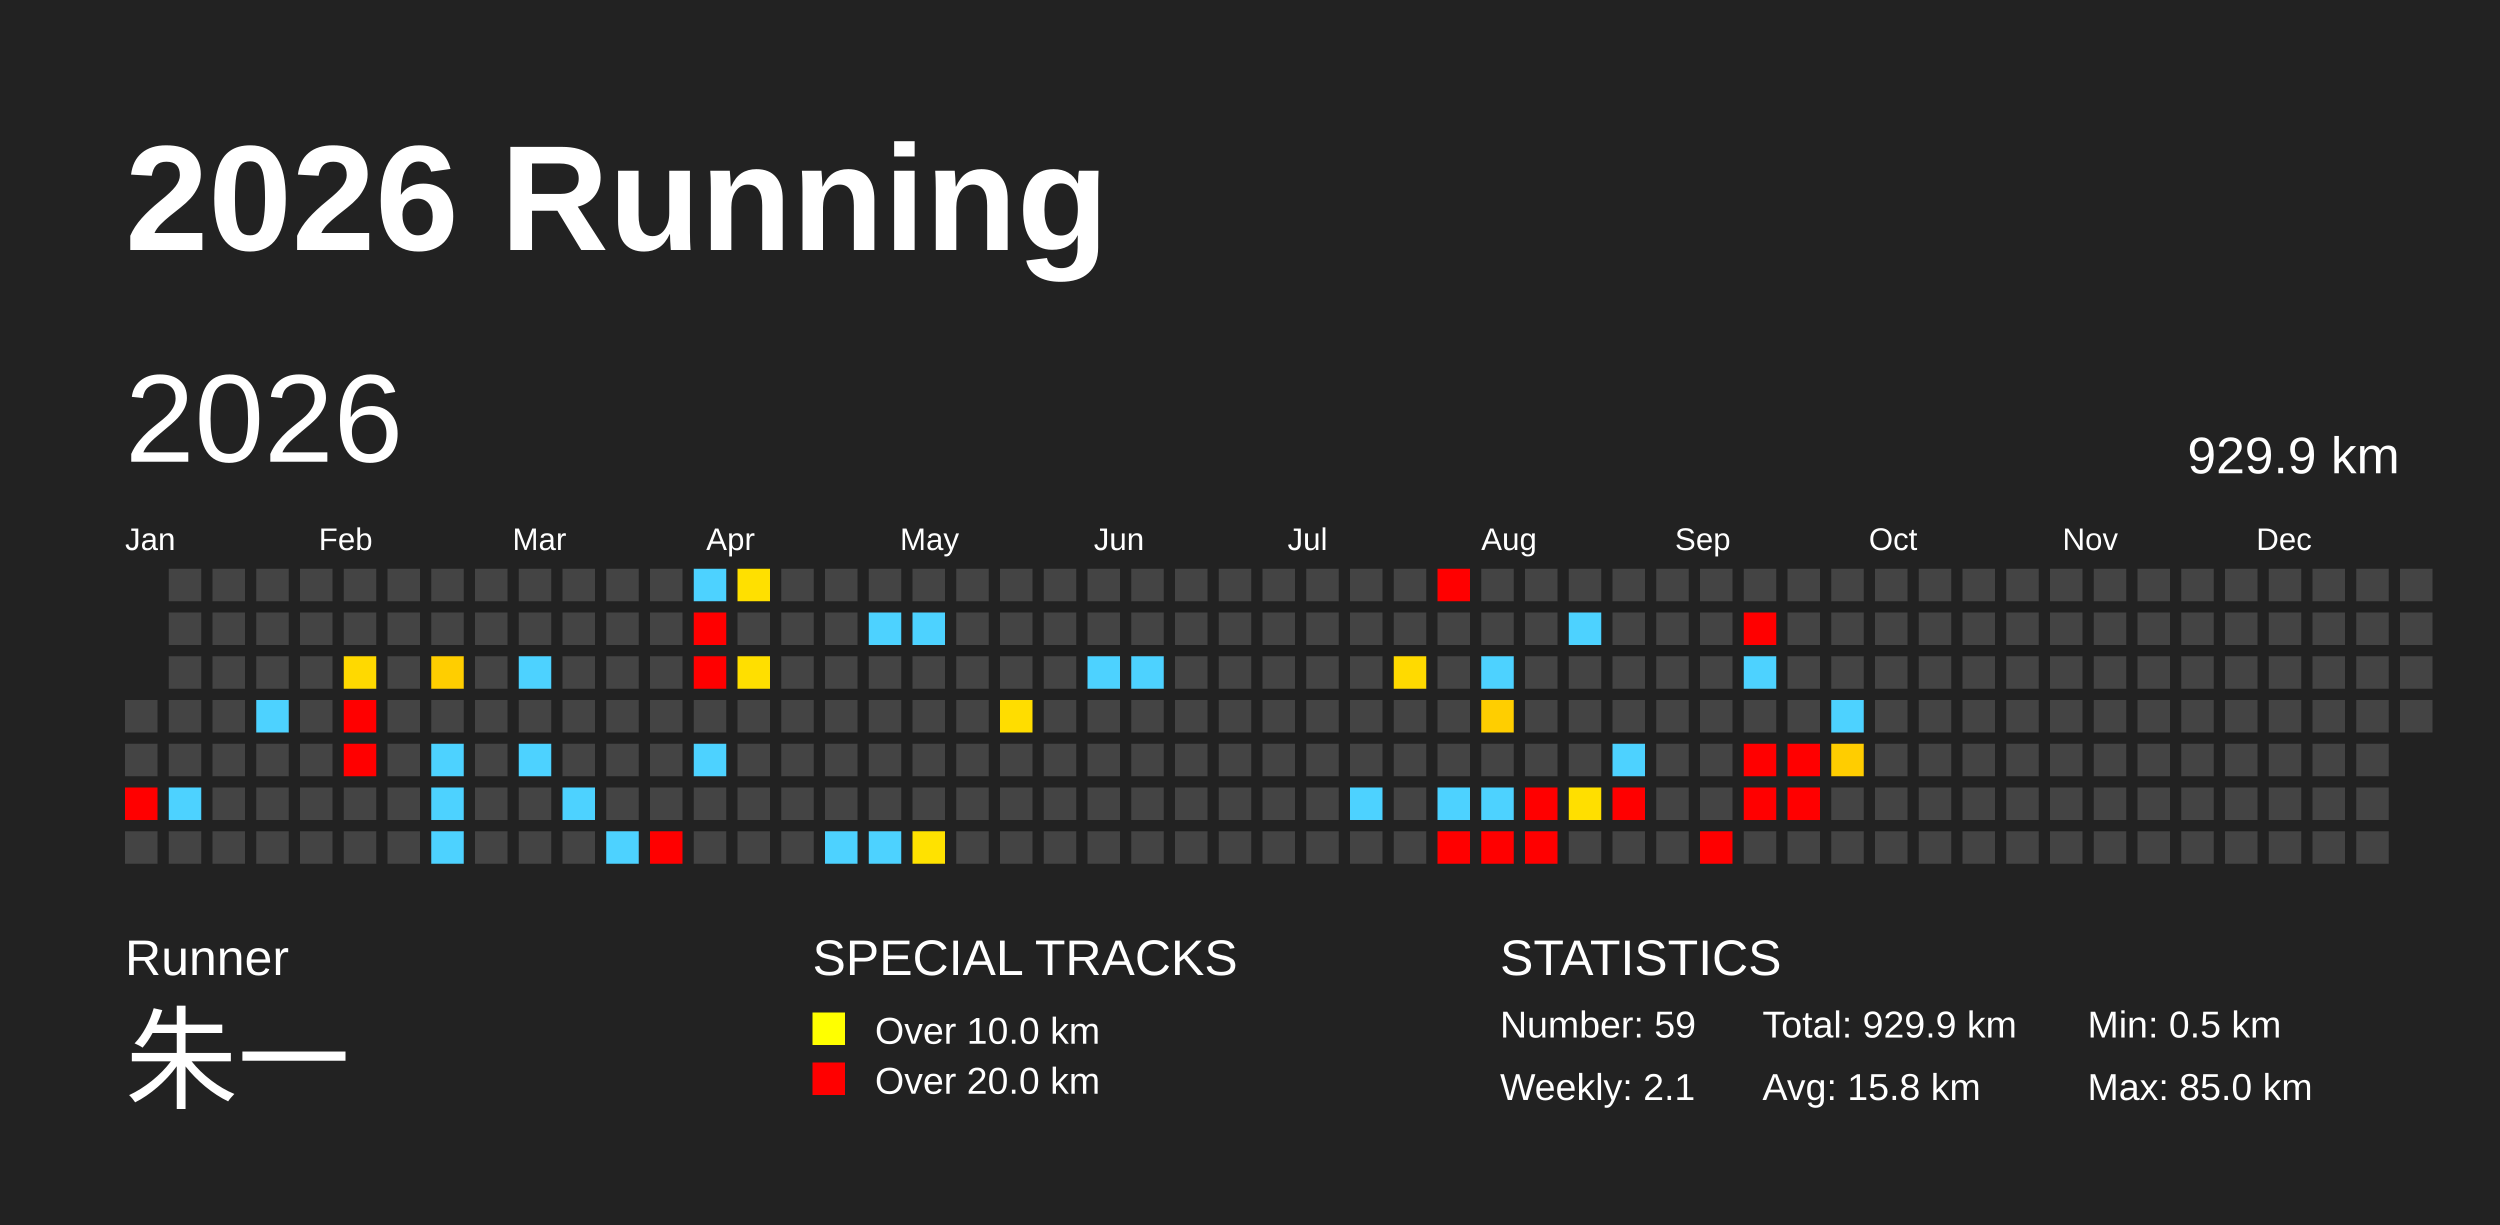
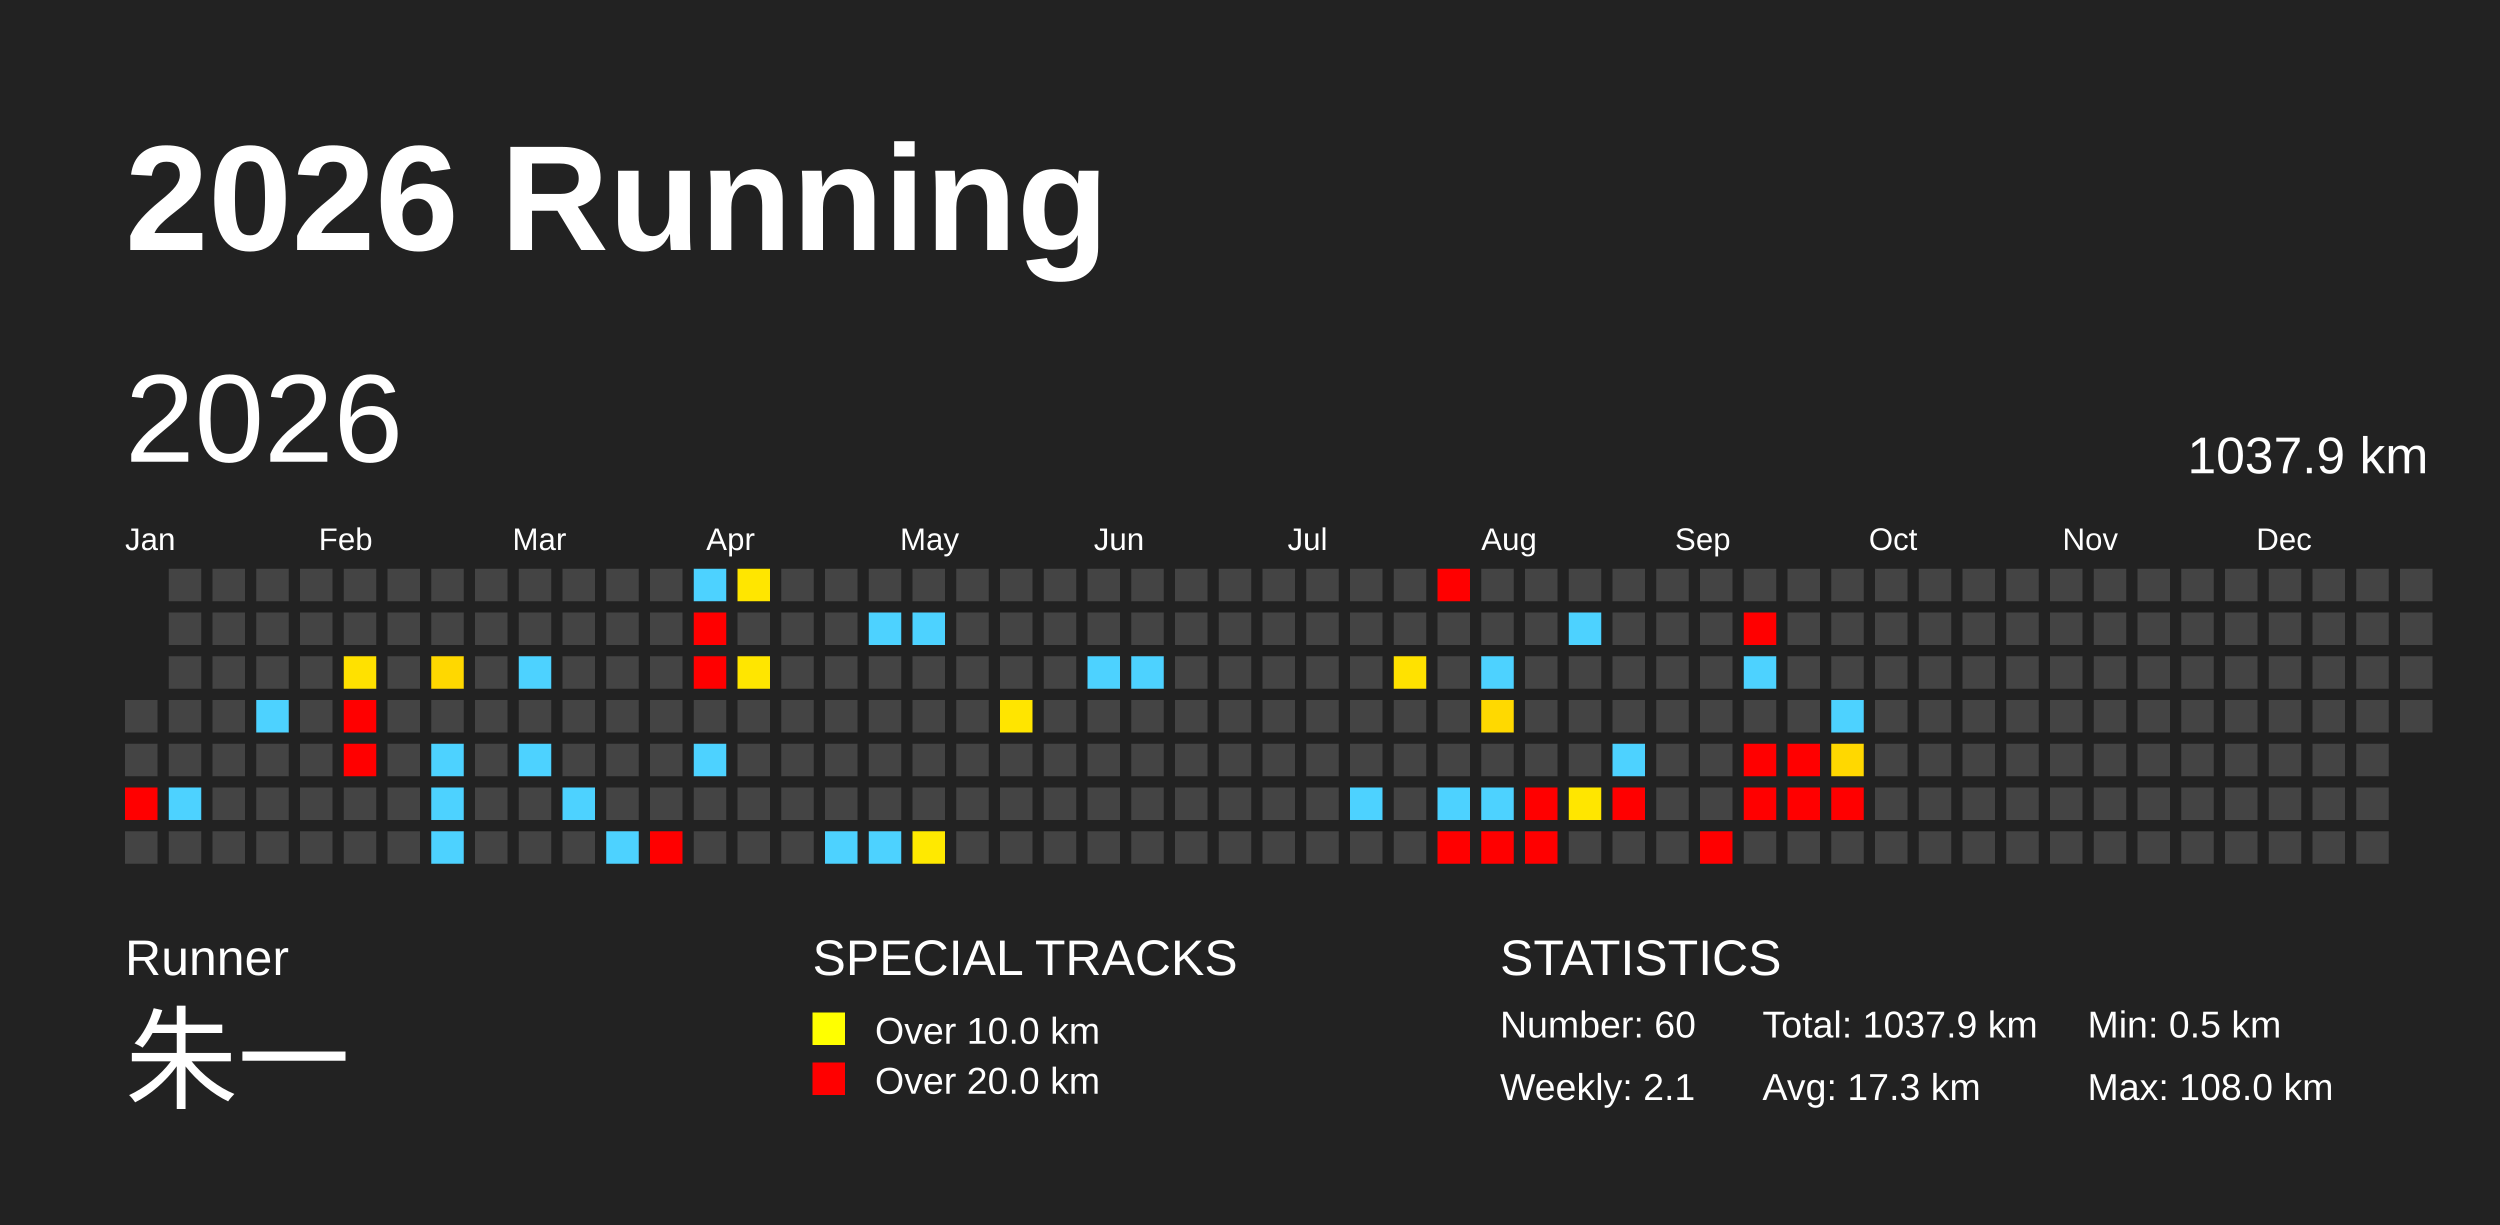
<svg xmlns="http://www.w3.org/2000/svg" baseProfile="full" height="98mm" version="1.1" viewBox="0,0,200,98" width="200mm">
  <defs />
  <rect fill="#222222" height="98" width="200" x="0" y="0" />
  <text fill="#FFFFFF" style="font-size:12px; font-family:Arial; font-weight:bold;" x="10" y="20">2026 Running</text>
  <text fill="#FFFFFF" style="font-size:4px; font-family:Arial" x="10" y="78">Runner</text>
  <text fill="#FFFFFF" style="font-size:9px; font-family:Arial" x="10" y="88">朱一</text>
  <text fill="#FFFFFF" style="font-size:4px; font-family:Arial" x="65" y="78">SPECIAL TRACKS</text>
  <rect fill="yellow" height="2.6" width="2.6" x="65" y="81" />
  <text fill="#FFFFFF" style="font-size:3px; font-family:Arial" x="70" y="83.5">Over 10.0 km</text>
  <rect fill="red" height="2.6" width="2.6" x="65" y="85" />
  <text fill="#FFFFFF" style="font-size:3px; font-family:Arial" x="70" y="87.5">Over 20.0 km</text>
  <text fill="#FFFFFF" style="font-size:4px; font-family:Arial" x="120" y="78">STATISTICS</text>
-   <text fill="#FFFFFF" style="font-size:3px; font-family:Arial" x="120" y="83">Number: 59</text>
+   <text fill="#FFFFFF" style="font-size:3px; font-family:Arial" x="120" y="83">Number: 60</text>
  <text fill="#FFFFFF" style="font-size:3px; font-family:Arial" x="120" y="88">Weekly: 2.1</text>
-   <text fill="#FFFFFF" style="font-size:3px; font-family:Arial" x="141" y="83">Total: 929.9 km</text>
-   <text fill="#FFFFFF" style="font-size:3px; font-family:Arial" x="141" y="88">Avg: 15.8 km</text>
+   <text fill="#FFFFFF" style="font-size:3px; font-family:Arial" x="141" y="83">Total: 1037.9 km</text>
+   <text fill="#FFFFFF" style="font-size:3px; font-family:Arial" x="141" y="88">Avg: 17.3 km</text>
  <text fill="#FFFFFF" style="font-size:3px; font-family:Arial" x="167" y="83">Min: 0.5 km</text>
-   <text fill="#FFFFFF" style="font-size:3px; font-family:Arial" x="167" y="88">Max: 85.0 km</text>
+   <text fill="#FFFFFF" style="font-size:3px; font-family:Arial" x="167" y="88">Max: 108.0 km</text>
  <text dominant-baseline="hanging" fill="#FFFFFF" style="font-size:10.0px; font-family:Arial;" x="10" y="30">2026</text>
-   <text dominant-baseline="hanging" fill="#FFFFFF" style="font-size:4.125px; font-family:Arial;" x="175" y="35">929.9 km</text>
+   <text dominant-baseline="hanging" fill="#FFFFFF" style="font-size:4.125px; font-family:Arial;" x="175" y="35">1037.9 km</text>
  <text fill="#FFFFFF" style="font-size:2.5px; font-family:Arial" x="10.0" y="44">Jan</text>
  <text fill="#FFFFFF" style="font-size:2.5px; font-family:Arial" x="25.5" y="44">Feb</text>
  <text fill="#FFFFFF" style="font-size:2.5px; font-family:Arial" x="41.0" y="44">Mar</text>
  <text fill="#FFFFFF" style="font-size:2.5px; font-family:Arial" x="56.5" y="44">Apr</text>
  <text fill="#FFFFFF" style="font-size:2.5px; font-family:Arial" x="72.0" y="44">May</text>
  <text fill="#FFFFFF" style="font-size:2.5px; font-family:Arial" x="87.5" y="44">Jun</text>
  <text fill="#FFFFFF" style="font-size:2.5px; font-family:Arial" x="103.0" y="44">Jul</text>
  <text fill="#FFFFFF" style="font-size:2.5px; font-family:Arial" x="118.5" y="44">Aug</text>
  <text fill="#FFFFFF" style="font-size:2.5px; font-family:Arial" x="134.0" y="44">Sep</text>
  <text fill="#FFFFFF" style="font-size:2.5px; font-family:Arial" x="149.5" y="44">Oct</text>
  <text fill="#FFFFFF" style="font-size:2.5px; font-family:Arial" x="165.0" y="44">Nov</text>
  <text fill="#FFFFFF" style="font-size:2.5px; font-family:Arial" x="180.5" y="44">Dec</text>
  <rect fill="#444444" height="2.6" width="2.6" x="10.0" y="56.0" />
  <rect fill="#444444" height="2.6" width="2.6" x="10.0" y="59.5" />
  <rect fill="red" height="2.6" width="2.6" x="10.0" y="63.0" />
  <rect fill="#444444" height="2.6" width="2.6" x="10.0" y="66.5" />
  <rect fill="#444444" height="2.6" width="2.6" x="13.5" y="45.5" />
  <rect fill="#444444" height="2.6" width="2.6" x="13.5" y="49.0" />
  <rect fill="#444444" height="2.6" width="2.6" x="13.5" y="52.5" />
  <rect fill="#444444" height="2.6" width="2.6" x="13.5" y="56.0" />
  <rect fill="#444444" height="2.6" width="2.6" x="13.5" y="59.5" />
  <rect fill="#4dd2ff" height="2.6" width="2.6" x="13.5" y="63.0" />
  <rect fill="#444444" height="2.6" width="2.6" x="13.5" y="66.5" />
  <rect fill="#444444" height="2.6" width="2.6" x="17.0" y="45.5" />
  <rect fill="#444444" height="2.6" width="2.6" x="17.0" y="49.0" />
  <rect fill="#444444" height="2.6" width="2.6" x="17.0" y="52.5" />
  <rect fill="#444444" height="2.6" width="2.6" x="17.0" y="56.0" />
  <rect fill="#444444" height="2.6" width="2.6" x="17.0" y="59.5" />
  <rect fill="#444444" height="2.6" width="2.6" x="17.0" y="63.0" />
  <rect fill="#444444" height="2.6" width="2.6" x="17.0" y="66.5" />
  <rect fill="#444444" height="2.6" width="2.6" x="20.5" y="45.5" />
  <rect fill="#444444" height="2.6" width="2.6" x="20.5" y="49.0" />
  <rect fill="#444444" height="2.6" width="2.6" x="20.5" y="52.5" />
  <rect fill="#4dd2ff" height="2.6" width="2.6" x="20.5" y="56.0" />
  <rect fill="#444444" height="2.6" width="2.6" x="20.5" y="59.5" />
  <rect fill="#444444" height="2.6" width="2.6" x="20.5" y="63.0" />
  <rect fill="#444444" height="2.6" width="2.6" x="20.5" y="66.5" />
  <rect fill="#444444" height="2.6" width="2.6" x="24.0" y="45.5" />
  <rect fill="#444444" height="2.6" width="2.6" x="24.0" y="49.0" />
  <rect fill="#444444" height="2.6" width="2.6" x="24.0" y="52.5" />
  <rect fill="#444444" height="2.6" width="2.6" x="24.0" y="56.0" />
  <rect fill="#444444" height="2.6" width="2.6" x="24.0" y="59.5" />
  <rect fill="#444444" height="2.6" width="2.6" x="24.0" y="63.0" />
  <rect fill="#444444" height="2.6" width="2.6" x="24.0" y="66.5" />
  <rect fill="#444444" height="2.6" width="2.6" x="27.5" y="45.5" />
  <rect fill="#444444" height="2.6" width="2.6" x="27.5" y="49.0" />
-   <rect fill="#ffd900" height="2.6" width="2.6" x="27.5" y="52.5" />
+   <rect fill="#ffe100" height="2.6" width="2.6" x="27.5" y="52.5" />
  <rect fill="red" height="2.6" width="2.6" x="27.5" y="56.0" />
  <rect fill="red" height="2.6" width="2.6" x="27.5" y="59.5" />
  <rect fill="#444444" height="2.6" width="2.6" x="27.5" y="63.0" />
  <rect fill="#444444" height="2.6" width="2.6" x="27.5" y="66.5" />
  <rect fill="#444444" height="2.6" width="2.6" x="31.0" y="45.5" />
  <rect fill="#444444" height="2.6" width="2.6" x="31.0" y="49.0" />
  <rect fill="#444444" height="2.6" width="2.6" x="31.0" y="52.5" />
  <rect fill="#444444" height="2.6" width="2.6" x="31.0" y="56.0" />
  <rect fill="#444444" height="2.6" width="2.6" x="31.0" y="59.5" />
  <rect fill="#444444" height="2.6" width="2.6" x="31.0" y="63.0" />
  <rect fill="#444444" height="2.6" width="2.6" x="31.0" y="66.5" />
  <rect fill="#444444" height="2.6" width="2.6" x="34.5" y="45.5" />
  <rect fill="#444444" height="2.6" width="2.6" x="34.5" y="49.0" />
-   <rect fill="#ffce00" height="2.6" width="2.6" x="34.5" y="52.5" />
+   <rect fill="#ffd800" height="2.6" width="2.6" x="34.5" y="52.5" />
  <rect fill="#444444" height="2.6" width="2.6" x="34.5" y="56.0" />
  <rect fill="#4dd2ff" height="2.6" width="2.6" x="34.5" y="59.5" />
  <rect fill="#4dd2ff" height="2.6" width="2.6" x="34.5" y="63.0" />
  <rect fill="#4dd2ff" height="2.6" width="2.6" x="34.5" y="66.5" />
  <rect fill="#444444" height="2.6" width="2.6" x="38.0" y="45.5" />
  <rect fill="#444444" height="2.6" width="2.6" x="38.0" y="49.0" />
  <rect fill="#444444" height="2.6" width="2.6" x="38.0" y="52.5" />
  <rect fill="#444444" height="2.6" width="2.6" x="38.0" y="56.0" />
  <rect fill="#444444" height="2.6" width="2.6" x="38.0" y="59.5" />
  <rect fill="#444444" height="2.6" width="2.6" x="38.0" y="63.0" />
  <rect fill="#444444" height="2.6" width="2.6" x="38.0" y="66.5" />
  <rect fill="#444444" height="2.6" width="2.6" x="41.5" y="45.5" />
  <rect fill="#444444" height="2.6" width="2.6" x="41.5" y="49.0" />
  <rect fill="#4dd2ff" height="2.6" width="2.6" x="41.5" y="52.5" />
  <rect fill="#444444" height="2.6" width="2.6" x="41.5" y="56.0" />
  <rect fill="#4dd2ff" height="2.6" width="2.6" x="41.5" y="59.5" />
  <rect fill="#444444" height="2.6" width="2.6" x="41.5" y="63.0" />
  <rect fill="#444444" height="2.6" width="2.6" x="41.5" y="66.5" />
  <rect fill="#444444" height="2.6" width="2.6" x="45.0" y="45.5" />
  <rect fill="#444444" height="2.6" width="2.6" x="45.0" y="49.0" />
  <rect fill="#444444" height="2.6" width="2.6" x="45.0" y="52.5" />
  <rect fill="#444444" height="2.6" width="2.6" x="45.0" y="56.0" />
  <rect fill="#444444" height="2.6" width="2.6" x="45.0" y="59.5" />
  <rect fill="#4dd2ff" height="2.6" width="2.6" x="45.0" y="63.0" />
  <rect fill="#444444" height="2.6" width="2.6" x="45.0" y="66.5" />
  <rect fill="#444444" height="2.6" width="2.6" x="48.5" y="45.5" />
  <rect fill="#444444" height="2.6" width="2.6" x="48.5" y="49.0" />
  <rect fill="#444444" height="2.6" width="2.6" x="48.5" y="52.5" />
  <rect fill="#444444" height="2.6" width="2.6" x="48.5" y="56.0" />
  <rect fill="#444444" height="2.6" width="2.6" x="48.5" y="59.5" />
  <rect fill="#444444" height="2.6" width="2.6" x="48.5" y="63.0" />
  <rect fill="#4dd2ff" height="2.6" width="2.6" x="48.5" y="66.5" />
  <rect fill="#444444" height="2.6" width="2.6" x="52.0" y="45.5" />
  <rect fill="#444444" height="2.6" width="2.6" x="52.0" y="49.0" />
  <rect fill="#444444" height="2.6" width="2.6" x="52.0" y="52.5" />
  <rect fill="#444444" height="2.6" width="2.6" x="52.0" y="56.0" />
  <rect fill="#444444" height="2.6" width="2.6" x="52.0" y="59.5" />
  <rect fill="#444444" height="2.6" width="2.6" x="52.0" y="63.0" />
  <rect fill="red" height="2.6" width="2.6" x="52.0" y="66.5" />
  <rect fill="#4dd2ff" height="2.6" width="2.6" x="55.5" y="45.5" />
  <rect fill="red" height="2.6" width="2.6" x="55.5" y="49.0" />
  <rect fill="red" height="2.6" width="2.6" x="55.5" y="52.5" />
  <rect fill="#444444" height="2.6" width="2.6" x="55.5" y="56.0" />
  <rect fill="#4dd2ff" height="2.6" width="2.6" x="55.5" y="59.5" />
  <rect fill="#444444" height="2.6" width="2.6" x="55.5" y="63.0" />
  <rect fill="#444444" height="2.6" width="2.6" x="55.5" y="66.5" />
-   <rect fill="#ffe000" height="2.6" width="2.6" x="59.0" y="45.5" />
+   <rect fill="#ffe600" height="2.6" width="2.6" x="59.0" y="45.5" />
  <rect fill="#444444" height="2.6" width="2.6" x="59.0" y="49.0" />
-   <rect fill="#ffdf00" height="2.6" width="2.6" x="59.0" y="52.5" />
+   <rect fill="#ffe600" height="2.6" width="2.6" x="59.0" y="52.5" />
  <rect fill="#444444" height="2.6" width="2.6" x="59.0" y="56.0" />
  <rect fill="#444444" height="2.6" width="2.6" x="59.0" y="59.5" />
  <rect fill="#444444" height="2.6" width="2.6" x="59.0" y="63.0" />
  <rect fill="#444444" height="2.6" width="2.6" x="59.0" y="66.5" />
  <rect fill="#444444" height="2.6" width="2.6" x="62.5" y="45.5" />
  <rect fill="#444444" height="2.6" width="2.6" x="62.5" y="49.0" />
  <rect fill="#444444" height="2.6" width="2.6" x="62.5" y="52.5" />
  <rect fill="#444444" height="2.6" width="2.6" x="62.5" y="56.0" />
  <rect fill="#444444" height="2.6" width="2.6" x="62.5" y="59.5" />
  <rect fill="#444444" height="2.6" width="2.6" x="62.5" y="63.0" />
  <rect fill="#444444" height="2.6" width="2.6" x="62.5" y="66.5" />
  <rect fill="#444444" height="2.6" width="2.6" x="66.0" y="45.5" />
  <rect fill="#444444" height="2.6" width="2.6" x="66.0" y="49.0" />
  <rect fill="#444444" height="2.6" width="2.6" x="66.0" y="52.5" />
  <rect fill="#444444" height="2.6" width="2.6" x="66.0" y="56.0" />
  <rect fill="#444444" height="2.6" width="2.6" x="66.0" y="59.5" />
  <rect fill="#444444" height="2.6" width="2.6" x="66.0" y="63.0" />
  <rect fill="#4dd2ff" height="2.6" width="2.6" x="66.0" y="66.5" />
  <rect fill="#444444" height="2.6" width="2.6" x="69.5" y="45.5" />
  <rect fill="#4dd2ff" height="2.6" width="2.6" x="69.5" y="49.0" />
  <rect fill="#444444" height="2.6" width="2.6" x="69.5" y="52.5" />
  <rect fill="#444444" height="2.6" width="2.6" x="69.5" y="56.0" />
  <rect fill="#444444" height="2.6" width="2.6" x="69.5" y="59.5" />
  <rect fill="#444444" height="2.6" width="2.6" x="69.5" y="63.0" />
  <rect fill="#4dd2ff" height="2.6" width="2.6" x="69.5" y="66.5" />
  <rect fill="#444444" height="2.6" width="2.6" x="73.0" y="45.5" />
  <rect fill="#4dd2ff" height="2.6" width="2.6" x="73.0" y="49.0" />
  <rect fill="#444444" height="2.6" width="2.6" x="73.0" y="52.5" />
  <rect fill="#444444" height="2.6" width="2.6" x="73.0" y="56.0" />
  <rect fill="#444444" height="2.6" width="2.6" x="73.0" y="59.5" />
  <rect fill="#444444" height="2.6" width="2.6" x="73.0" y="63.0" />
-   <rect fill="#ffe200" height="2.6" width="2.6" x="73.0" y="66.5" />
+   <rect fill="#ffe900" height="2.6" width="2.6" x="73.0" y="66.5" />
  <rect fill="#444444" height="2.6" width="2.6" x="76.5" y="45.5" />
  <rect fill="#444444" height="2.6" width="2.6" x="76.5" y="49.0" />
  <rect fill="#444444" height="2.6" width="2.6" x="76.5" y="52.5" />
  <rect fill="#444444" height="2.6" width="2.6" x="76.5" y="56.0" />
  <rect fill="#444444" height="2.6" width="2.6" x="76.5" y="59.5" />
  <rect fill="#444444" height="2.6" width="2.6" x="76.5" y="63.0" />
  <rect fill="#444444" height="2.6" width="2.6" x="76.5" y="66.5" />
  <rect fill="#444444" height="2.6" width="2.6" x="80.0" y="45.5" />
  <rect fill="#444444" height="2.6" width="2.6" x="80.0" y="49.0" />
  <rect fill="#444444" height="2.6" width="2.6" x="80.0" y="52.5" />
-   <rect fill="#ffdd00" height="2.6" width="2.6" x="80.0" y="56.0" />
+   <rect fill="#ffe500" height="2.6" width="2.6" x="80.0" y="56.0" />
  <rect fill="#444444" height="2.6" width="2.6" x="80.0" y="59.5" />
  <rect fill="#444444" height="2.6" width="2.6" x="80.0" y="63.0" />
  <rect fill="#444444" height="2.6" width="2.6" x="80.0" y="66.5" />
  <rect fill="#444444" height="2.6" width="2.6" x="83.5" y="45.5" />
  <rect fill="#444444" height="2.6" width="2.6" x="83.5" y="49.0" />
  <rect fill="#444444" height="2.6" width="2.6" x="83.5" y="52.5" />
  <rect fill="#444444" height="2.6" width="2.6" x="83.5" y="56.0" />
  <rect fill="#444444" height="2.6" width="2.6" x="83.5" y="59.5" />
  <rect fill="#444444" height="2.6" width="2.6" x="83.5" y="63.0" />
  <rect fill="#444444" height="2.6" width="2.6" x="83.5" y="66.5" />
  <rect fill="#444444" height="2.6" width="2.6" x="87.0" y="45.5" />
  <rect fill="#444444" height="2.6" width="2.6" x="87.0" y="49.0" />
  <rect fill="#4dd2ff" height="2.6" width="2.6" x="87.0" y="52.5" />
  <rect fill="#444444" height="2.6" width="2.6" x="87.0" y="56.0" />
  <rect fill="#444444" height="2.6" width="2.6" x="87.0" y="59.5" />
  <rect fill="#444444" height="2.6" width="2.6" x="87.0" y="63.0" />
  <rect fill="#444444" height="2.6" width="2.6" x="87.0" y="66.5" />
  <rect fill="#444444" height="2.6" width="2.6" x="90.5" y="45.5" />
  <rect fill="#444444" height="2.6" width="2.6" x="90.5" y="49.0" />
  <rect fill="#4dd2ff" height="2.6" width="2.6" x="90.5" y="52.5" />
  <rect fill="#444444" height="2.6" width="2.6" x="90.5" y="56.0" />
  <rect fill="#444444" height="2.6" width="2.6" x="90.5" y="59.5" />
  <rect fill="#444444" height="2.6" width="2.6" x="90.5" y="63.0" />
  <rect fill="#444444" height="2.6" width="2.6" x="90.5" y="66.5" />
  <rect fill="#444444" height="2.6" width="2.6" x="94.0" y="45.5" />
  <rect fill="#444444" height="2.6" width="2.6" x="94.0" y="49.0" />
  <rect fill="#444444" height="2.6" width="2.6" x="94.0" y="52.5" />
  <rect fill="#444444" height="2.6" width="2.6" x="94.0" y="56.0" />
  <rect fill="#444444" height="2.6" width="2.6" x="94.0" y="59.5" />
  <rect fill="#444444" height="2.6" width="2.6" x="94.0" y="63.0" />
  <rect fill="#444444" height="2.6" width="2.6" x="94.0" y="66.5" />
  <rect fill="#444444" height="2.6" width="2.6" x="97.5" y="45.5" />
  <rect fill="#444444" height="2.6" width="2.6" x="97.5" y="49.0" />
  <rect fill="#444444" height="2.6" width="2.6" x="97.5" y="52.5" />
  <rect fill="#444444" height="2.6" width="2.6" x="97.5" y="56.0" />
  <rect fill="#444444" height="2.6" width="2.6" x="97.5" y="59.5" />
  <rect fill="#444444" height="2.6" width="2.6" x="97.5" y="63.0" />
  <rect fill="#444444" height="2.6" width="2.6" x="97.5" y="66.5" />
  <rect fill="#444444" height="2.6" width="2.6" x="101.0" y="45.5" />
  <rect fill="#444444" height="2.6" width="2.6" x="101.0" y="49.0" />
  <rect fill="#444444" height="2.6" width="2.6" x="101.0" y="52.5" />
  <rect fill="#444444" height="2.6" width="2.6" x="101.0" y="56.0" />
  <rect fill="#444444" height="2.6" width="2.6" x="101.0" y="59.5" />
  <rect fill="#444444" height="2.6" width="2.6" x="101.0" y="63.0" />
  <rect fill="#444444" height="2.6" width="2.6" x="101.0" y="66.5" />
  <rect fill="#444444" height="2.6" width="2.6" x="104.5" y="45.5" />
  <rect fill="#444444" height="2.6" width="2.6" x="104.5" y="49.0" />
  <rect fill="#444444" height="2.6" width="2.6" x="104.5" y="52.5" />
  <rect fill="#444444" height="2.6" width="2.6" x="104.5" y="56.0" />
  <rect fill="#444444" height="2.6" width="2.6" x="104.5" y="59.5" />
  <rect fill="#444444" height="2.6" width="2.6" x="104.5" y="63.0" />
  <rect fill="#444444" height="2.6" width="2.6" x="104.5" y="66.5" />
  <rect fill="#444444" height="2.6" width="2.6" x="108.0" y="45.5" />
  <rect fill="#444444" height="2.6" width="2.6" x="108.0" y="49.0" />
  <rect fill="#444444" height="2.6" width="2.6" x="108.0" y="52.5" />
  <rect fill="#444444" height="2.6" width="2.6" x="108.0" y="56.0" />
  <rect fill="#444444" height="2.6" width="2.6" x="108.0" y="59.5" />
  <rect fill="#4dd2ff" height="2.6" width="2.6" x="108.0" y="63.0" />
  <rect fill="#444444" height="2.6" width="2.6" x="108.0" y="66.5" />
  <rect fill="#444444" height="2.6" width="2.6" x="111.5" y="45.5" />
  <rect fill="#444444" height="2.6" width="2.6" x="111.5" y="49.0" />
-   <rect fill="#ffda00" height="2.6" width="2.6" x="111.5" y="52.5" />
+   <rect fill="#ffe200" height="2.6" width="2.6" x="111.5" y="52.5" />
  <rect fill="#444444" height="2.6" width="2.6" x="111.5" y="56.0" />
  <rect fill="#444444" height="2.6" width="2.6" x="111.5" y="59.5" />
  <rect fill="#444444" height="2.6" width="2.6" x="111.5" y="63.0" />
  <rect fill="#444444" height="2.6" width="2.6" x="111.5" y="66.5" />
  <rect fill="red" height="2.6" width="2.6" x="115.0" y="45.5" />
  <rect fill="#444444" height="2.6" width="2.6" x="115.0" y="49.0" />
  <rect fill="#444444" height="2.6" width="2.6" x="115.0" y="52.5" />
  <rect fill="#444444" height="2.6" width="2.6" x="115.0" y="56.0" />
  <rect fill="#444444" height="2.6" width="2.6" x="115.0" y="59.5" />
  <rect fill="#4dd2ff" height="2.6" width="2.6" x="115.0" y="63.0" />
  <rect fill="red" height="2.6" width="2.6" x="115.0" y="66.5" />
  <rect fill="#444444" height="2.6" width="2.6" x="118.5" y="45.5" />
  <rect fill="#444444" height="2.6" width="2.6" x="118.5" y="49.0" />
  <rect fill="#4dd2ff" height="2.6" width="2.6" x="118.5" y="52.5" />
-   <rect fill="#ffce00" height="2.6" width="2.6" x="118.5" y="56.0" />
+   <rect fill="#ffd900" height="2.6" width="2.6" x="118.5" y="56.0" />
  <rect fill="#444444" height="2.6" width="2.6" x="118.5" y="59.5" />
  <rect fill="#4dd2ff" height="2.6" width="2.6" x="118.5" y="63.0" />
  <rect fill="red" height="2.6" width="2.6" x="118.5" y="66.5" />
  <rect fill="#444444" height="2.6" width="2.6" x="122.0" y="45.5" />
  <rect fill="#444444" height="2.6" width="2.6" x="122.0" y="49.0" />
  <rect fill="#444444" height="2.6" width="2.6" x="122.0" y="52.5" />
  <rect fill="#444444" height="2.6" width="2.6" x="122.0" y="56.0" />
  <rect fill="#444444" height="2.6" width="2.6" x="122.0" y="59.5" />
  <rect fill="red" height="2.6" width="2.6" x="122.0" y="63.0" />
  <rect fill="red" height="2.6" width="2.6" x="122.0" y="66.5" />
  <rect fill="#444444" height="2.6" width="2.6" x="125.5" y="45.5" />
  <rect fill="#4dd2ff" height="2.6" width="2.6" x="125.5" y="49.0" />
  <rect fill="#444444" height="2.6" width="2.6" x="125.5" y="52.5" />
  <rect fill="#444444" height="2.6" width="2.6" x="125.5" y="56.0" />
  <rect fill="#444444" height="2.6" width="2.6" x="125.5" y="59.5" />
-   <rect fill="#ffdf00" height="2.6" width="2.6" x="125.5" y="63.0" />
+   <rect fill="#ffe600" height="2.6" width="2.6" x="125.5" y="63.0" />
  <rect fill="#444444" height="2.6" width="2.6" x="125.5" y="66.5" />
  <rect fill="#444444" height="2.6" width="2.6" x="129.0" y="45.5" />
  <rect fill="#444444" height="2.6" width="2.6" x="129.0" y="49.0" />
  <rect fill="#444444" height="2.6" width="2.6" x="129.0" y="52.5" />
  <rect fill="#444444" height="2.6" width="2.6" x="129.0" y="56.0" />
  <rect fill="#4dd2ff" height="2.6" width="2.6" x="129.0" y="59.5" />
  <rect fill="red" height="2.6" width="2.6" x="129.0" y="63.0" />
  <rect fill="#444444" height="2.6" width="2.6" x="129.0" y="66.5" />
  <rect fill="#444444" height="2.6" width="2.6" x="132.5" y="45.5" />
  <rect fill="#444444" height="2.6" width="2.6" x="132.5" y="49.0" />
  <rect fill="#444444" height="2.6" width="2.6" x="132.5" y="52.5" />
  <rect fill="#444444" height="2.6" width="2.6" x="132.5" y="56.0" />
  <rect fill="#444444" height="2.6" width="2.6" x="132.5" y="59.5" />
  <rect fill="#444444" height="2.6" width="2.6" x="132.5" y="63.0" />
  <rect fill="#444444" height="2.6" width="2.6" x="132.5" y="66.5" />
  <rect fill="#444444" height="2.6" width="2.6" x="136.0" y="45.5" />
  <rect fill="#444444" height="2.6" width="2.6" x="136.0" y="49.0" />
  <rect fill="#444444" height="2.6" width="2.6" x="136.0" y="52.5" />
  <rect fill="#444444" height="2.6" width="2.6" x="136.0" y="56.0" />
  <rect fill="#444444" height="2.6" width="2.6" x="136.0" y="59.5" />
  <rect fill="#444444" height="2.6" width="2.6" x="136.0" y="63.0" />
  <rect fill="red" height="2.6" width="2.6" x="136.0" y="66.5" />
  <rect fill="#444444" height="2.6" width="2.6" x="139.5" y="45.5" />
  <rect fill="red" height="2.6" width="2.6" x="139.5" y="49.0" />
  <rect fill="#4dd2ff" height="2.6" width="2.6" x="139.5" y="52.5" />
  <rect fill="#444444" height="2.6" width="2.6" x="139.5" y="56.0" />
  <rect fill="red" height="2.6" width="2.6" x="139.5" y="59.5" />
  <rect fill="red" height="2.6" width="2.6" x="139.5" y="63.0" />
  <rect fill="#444444" height="2.6" width="2.6" x="139.5" y="66.5" />
  <rect fill="#444444" height="2.6" width="2.6" x="143.0" y="45.5" />
  <rect fill="#444444" height="2.6" width="2.6" x="143.0" y="49.0" />
  <rect fill="#444444" height="2.6" width="2.6" x="143.0" y="52.5" />
  <rect fill="#444444" height="2.6" width="2.6" x="143.0" y="56.0" />
  <rect fill="red" height="2.6" width="2.6" x="143.0" y="59.5" />
  <rect fill="red" height="2.6" width="2.6" x="143.0" y="63.0" />
  <rect fill="#444444" height="2.6" width="2.6" x="143.0" y="66.5" />
  <rect fill="#444444" height="2.6" width="2.6" x="146.5" y="45.5" />
  <rect fill="#444444" height="2.6" width="2.6" x="146.5" y="49.0" />
  <rect fill="#444444" height="2.6" width="2.6" x="146.5" y="52.5" />
  <rect fill="#4dd2ff" height="2.6" width="2.6" x="146.5" y="56.0" />
-   <rect fill="#ffcd00" height="2.6" width="2.6" x="146.5" y="59.5" />
-   <rect fill="#444444" height="2.6" width="2.6" x="146.5" y="63.0" />
+   <rect fill="#ffd800" height="2.6" width="2.6" x="146.5" y="59.5" />
+   <rect fill="red" height="2.6" width="2.6" x="146.5" y="63.0" />
  <rect fill="#444444" height="2.6" width="2.6" x="146.5" y="66.5" />
  <rect fill="#444444" height="2.6" width="2.6" x="150.0" y="45.5" />
  <rect fill="#444444" height="2.6" width="2.6" x="150.0" y="49.0" />
  <rect fill="#444444" height="2.6" width="2.6" x="150.0" y="52.5" />
  <rect fill="#444444" height="2.6" width="2.6" x="150.0" y="56.0" />
  <rect fill="#444444" height="2.6" width="2.6" x="150.0" y="59.5" />
  <rect fill="#444444" height="2.6" width="2.6" x="150.0" y="63.0" />
  <rect fill="#444444" height="2.6" width="2.6" x="150.0" y="66.5" />
  <rect fill="#444444" height="2.6" width="2.6" x="153.5" y="45.5" />
  <rect fill="#444444" height="2.6" width="2.6" x="153.5" y="49.0" />
  <rect fill="#444444" height="2.6" width="2.6" x="153.5" y="52.5" />
  <rect fill="#444444" height="2.6" width="2.6" x="153.5" y="56.0" />
  <rect fill="#444444" height="2.6" width="2.6" x="153.5" y="59.5" />
  <rect fill="#444444" height="2.6" width="2.6" x="153.5" y="63.0" />
  <rect fill="#444444" height="2.6" width="2.6" x="153.5" y="66.5" />
  <rect fill="#444444" height="2.6" width="2.6" x="157.0" y="45.5" />
  <rect fill="#444444" height="2.6" width="2.6" x="157.0" y="49.0" />
  <rect fill="#444444" height="2.6" width="2.6" x="157.0" y="52.5" />
  <rect fill="#444444" height="2.6" width="2.6" x="157.0" y="56.0" />
  <rect fill="#444444" height="2.6" width="2.6" x="157.0" y="59.5" />
  <rect fill="#444444" height="2.6" width="2.6" x="157.0" y="63.0" />
  <rect fill="#444444" height="2.6" width="2.6" x="157.0" y="66.5" />
  <rect fill="#444444" height="2.6" width="2.6" x="160.5" y="45.5" />
  <rect fill="#444444" height="2.6" width="2.6" x="160.5" y="49.0" />
  <rect fill="#444444" height="2.6" width="2.6" x="160.5" y="52.5" />
  <rect fill="#444444" height="2.6" width="2.6" x="160.5" y="56.0" />
  <rect fill="#444444" height="2.6" width="2.6" x="160.5" y="59.5" />
  <rect fill="#444444" height="2.6" width="2.6" x="160.5" y="63.0" />
  <rect fill="#444444" height="2.6" width="2.6" x="160.5" y="66.5" />
  <rect fill="#444444" height="2.6" width="2.6" x="164.0" y="45.5" />
  <rect fill="#444444" height="2.6" width="2.6" x="164.0" y="49.0" />
  <rect fill="#444444" height="2.6" width="2.6" x="164.0" y="52.5" />
  <rect fill="#444444" height="2.6" width="2.6" x="164.0" y="56.0" />
  <rect fill="#444444" height="2.6" width="2.6" x="164.0" y="59.5" />
  <rect fill="#444444" height="2.6" width="2.6" x="164.0" y="63.0" />
  <rect fill="#444444" height="2.6" width="2.6" x="164.0" y="66.5" />
  <rect fill="#444444" height="2.6" width="2.6" x="167.5" y="45.5" />
  <rect fill="#444444" height="2.6" width="2.6" x="167.5" y="49.0" />
  <rect fill="#444444" height="2.6" width="2.6" x="167.5" y="52.5" />
  <rect fill="#444444" height="2.6" width="2.6" x="167.5" y="56.0" />
  <rect fill="#444444" height="2.6" width="2.6" x="167.5" y="59.5" />
  <rect fill="#444444" height="2.6" width="2.6" x="167.5" y="63.0" />
  <rect fill="#444444" height="2.6" width="2.6" x="167.5" y="66.5" />
  <rect fill="#444444" height="2.6" width="2.6" x="171.0" y="45.5" />
  <rect fill="#444444" height="2.6" width="2.6" x="171.0" y="49.0" />
  <rect fill="#444444" height="2.6" width="2.6" x="171.0" y="52.5" />
  <rect fill="#444444" height="2.6" width="2.6" x="171.0" y="56.0" />
  <rect fill="#444444" height="2.6" width="2.6" x="171.0" y="59.5" />
  <rect fill="#444444" height="2.6" width="2.6" x="171.0" y="63.0" />
  <rect fill="#444444" height="2.6" width="2.6" x="171.0" y="66.5" />
  <rect fill="#444444" height="2.6" width="2.6" x="174.5" y="45.5" />
  <rect fill="#444444" height="2.6" width="2.6" x="174.5" y="49.0" />
  <rect fill="#444444" height="2.6" width="2.6" x="174.5" y="52.5" />
  <rect fill="#444444" height="2.6" width="2.6" x="174.5" y="56.0" />
  <rect fill="#444444" height="2.6" width="2.6" x="174.5" y="59.5" />
  <rect fill="#444444" height="2.6" width="2.6" x="174.5" y="63.0" />
  <rect fill="#444444" height="2.6" width="2.6" x="174.5" y="66.5" />
  <rect fill="#444444" height="2.6" width="2.6" x="178.0" y="45.5" />
  <rect fill="#444444" height="2.6" width="2.6" x="178.0" y="49.0" />
  <rect fill="#444444" height="2.6" width="2.6" x="178.0" y="52.5" />
  <rect fill="#444444" height="2.6" width="2.6" x="178.0" y="56.0" />
  <rect fill="#444444" height="2.6" width="2.6" x="178.0" y="59.5" />
  <rect fill="#444444" height="2.6" width="2.6" x="178.0" y="63.0" />
  <rect fill="#444444" height="2.6" width="2.6" x="178.0" y="66.5" />
  <rect fill="#444444" height="2.6" width="2.6" x="181.5" y="45.5" />
  <rect fill="#444444" height="2.6" width="2.6" x="181.5" y="49.0" />
  <rect fill="#444444" height="2.6" width="2.6" x="181.5" y="52.5" />
  <rect fill="#444444" height="2.6" width="2.6" x="181.5" y="56.0" />
  <rect fill="#444444" height="2.6" width="2.6" x="181.5" y="59.5" />
  <rect fill="#444444" height="2.6" width="2.6" x="181.5" y="63.0" />
  <rect fill="#444444" height="2.6" width="2.6" x="181.5" y="66.5" />
  <rect fill="#444444" height="2.6" width="2.6" x="185.0" y="45.5" />
  <rect fill="#444444" height="2.6" width="2.6" x="185.0" y="49.0" />
  <rect fill="#444444" height="2.6" width="2.6" x="185.0" y="52.5" />
  <rect fill="#444444" height="2.6" width="2.6" x="185.0" y="56.0" />
  <rect fill="#444444" height="2.6" width="2.6" x="185.0" y="59.5" />
  <rect fill="#444444" height="2.6" width="2.6" x="185.0" y="63.0" />
  <rect fill="#444444" height="2.6" width="2.6" x="185.0" y="66.5" />
  <rect fill="#444444" height="2.6" width="2.6" x="188.5" y="45.5" />
  <rect fill="#444444" height="2.6" width="2.6" x="188.5" y="49.0" />
  <rect fill="#444444" height="2.6" width="2.6" x="188.5" y="52.5" />
  <rect fill="#444444" height="2.6" width="2.6" x="188.5" y="56.0" />
  <rect fill="#444444" height="2.6" width="2.6" x="188.5" y="59.5" />
  <rect fill="#444444" height="2.6" width="2.6" x="188.5" y="63.0" />
  <rect fill="#444444" height="2.6" width="2.6" x="188.5" y="66.5" />
  <rect fill="#444444" height="2.6" width="2.6" x="192.0" y="45.5" />
  <rect fill="#444444" height="2.6" width="2.6" x="192.0" y="49.0" />
  <rect fill="#444444" height="2.6" width="2.6" x="192.0" y="52.5" />
  <rect fill="#444444" height="2.6" width="2.6" x="192.0" y="56.0" />
</svg>
